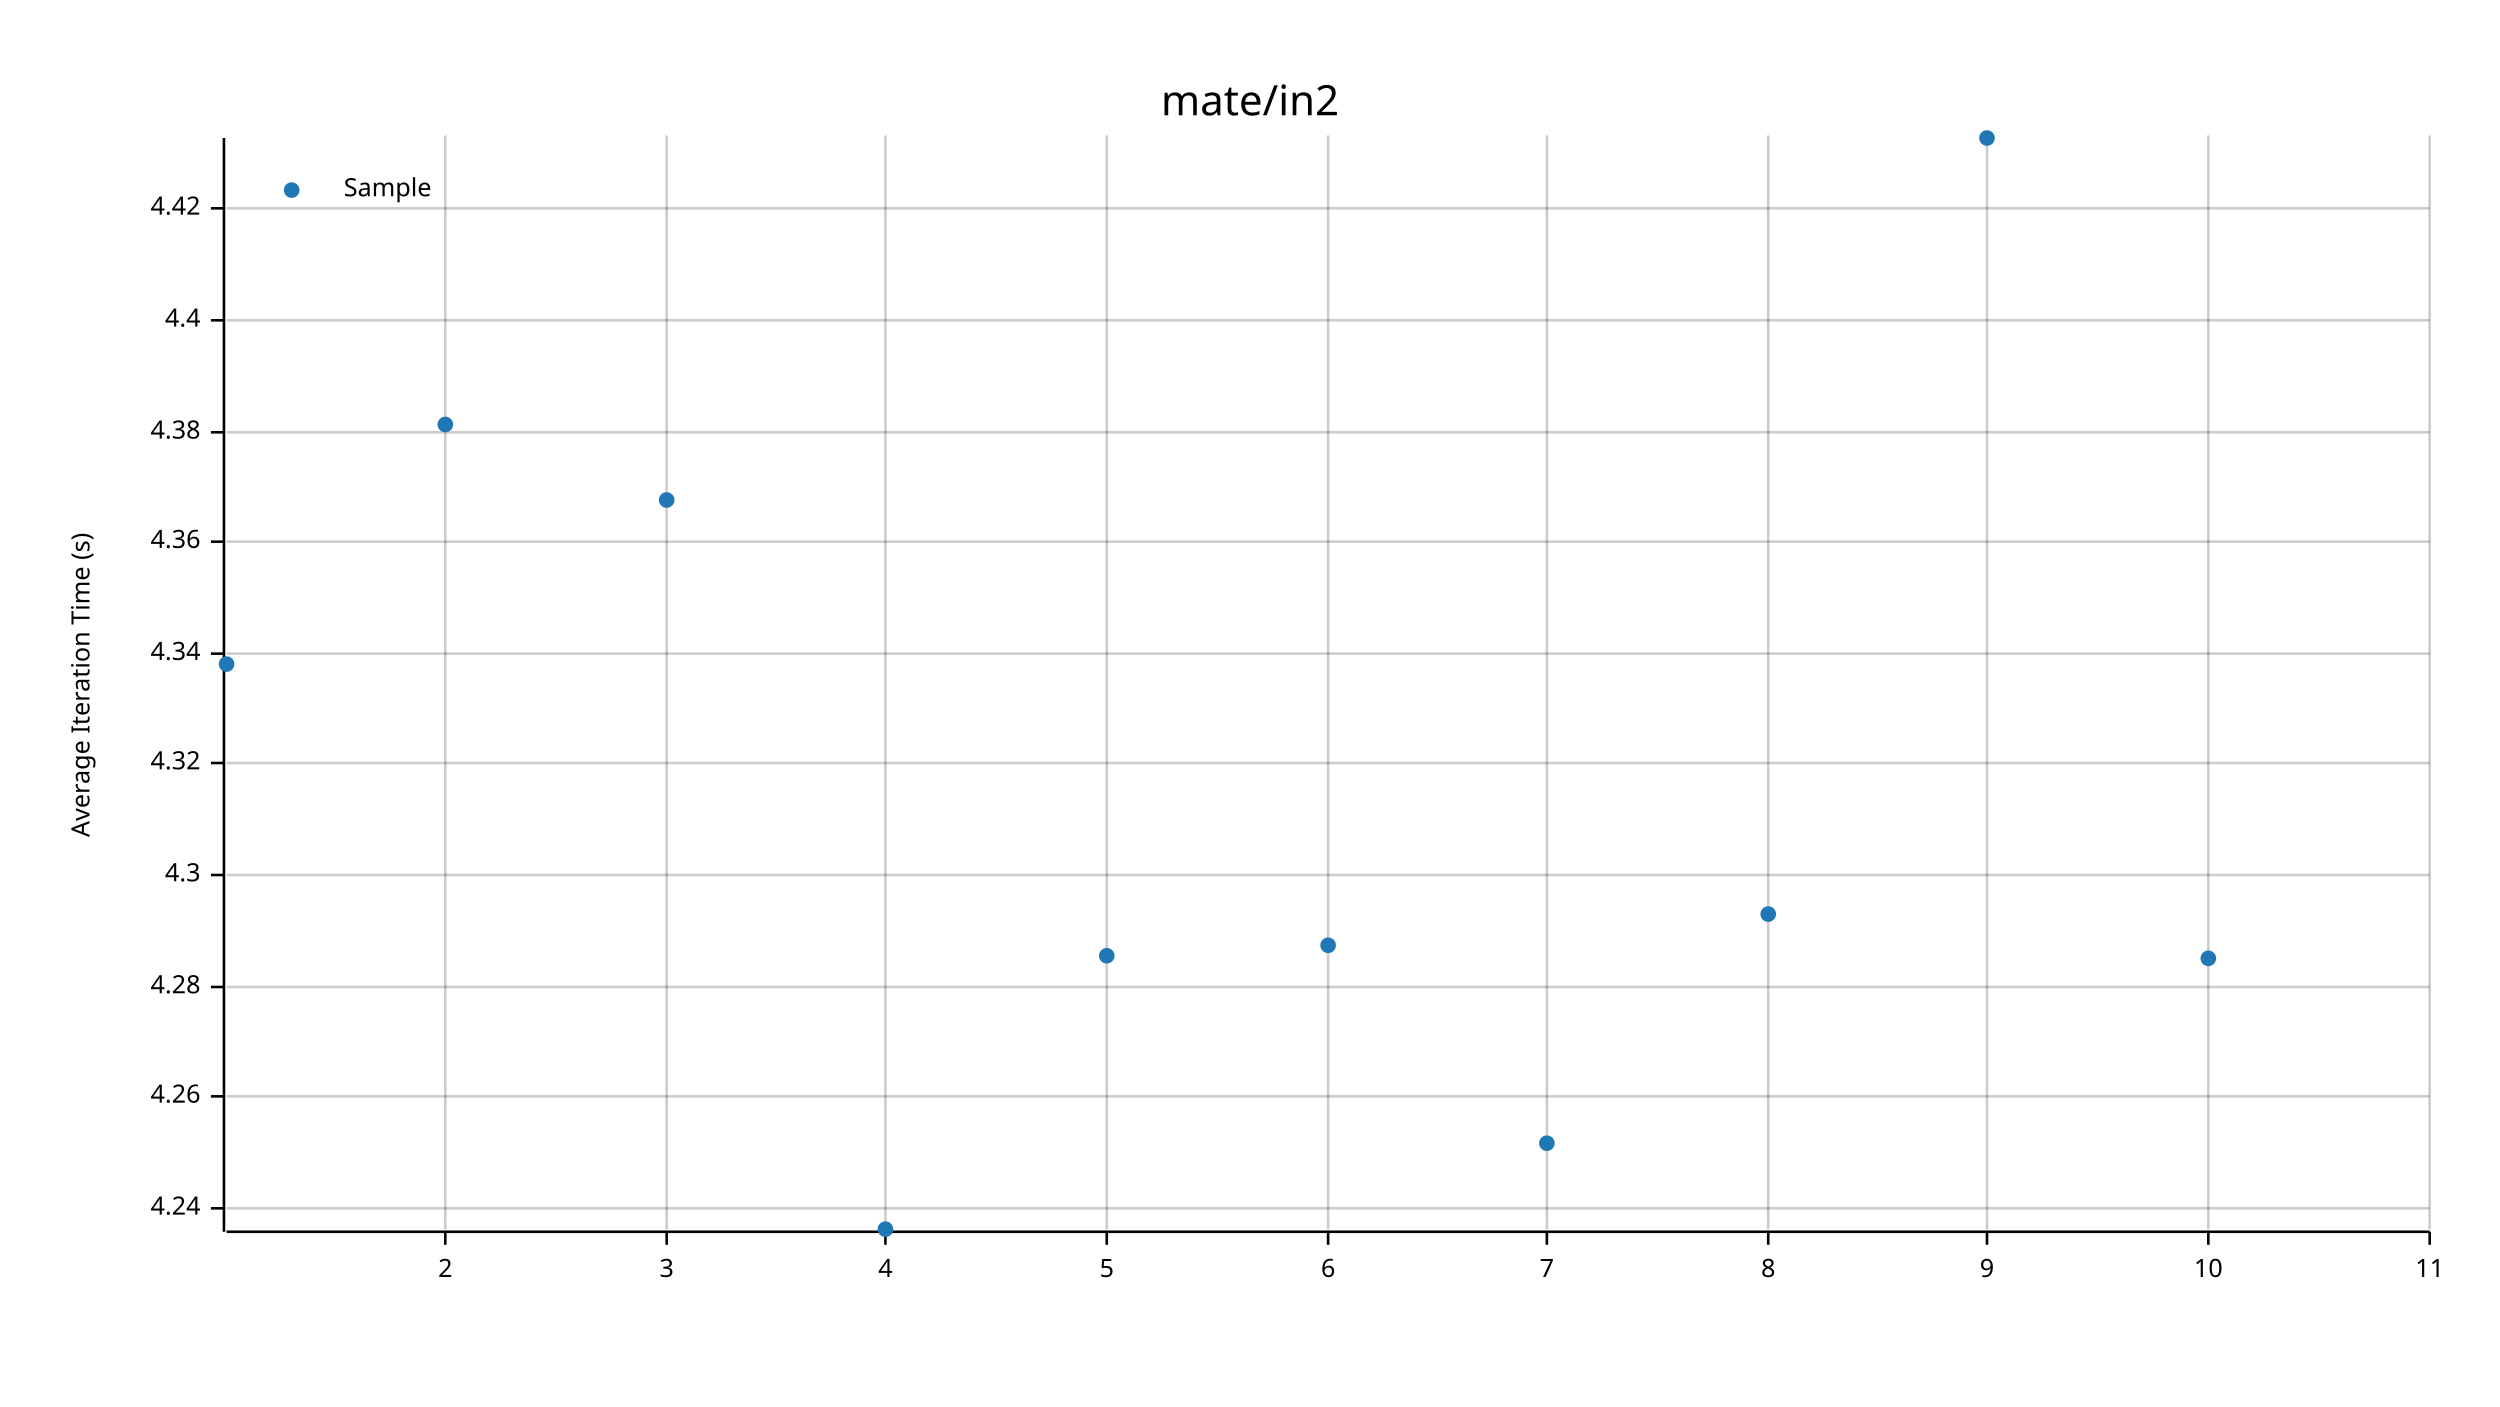
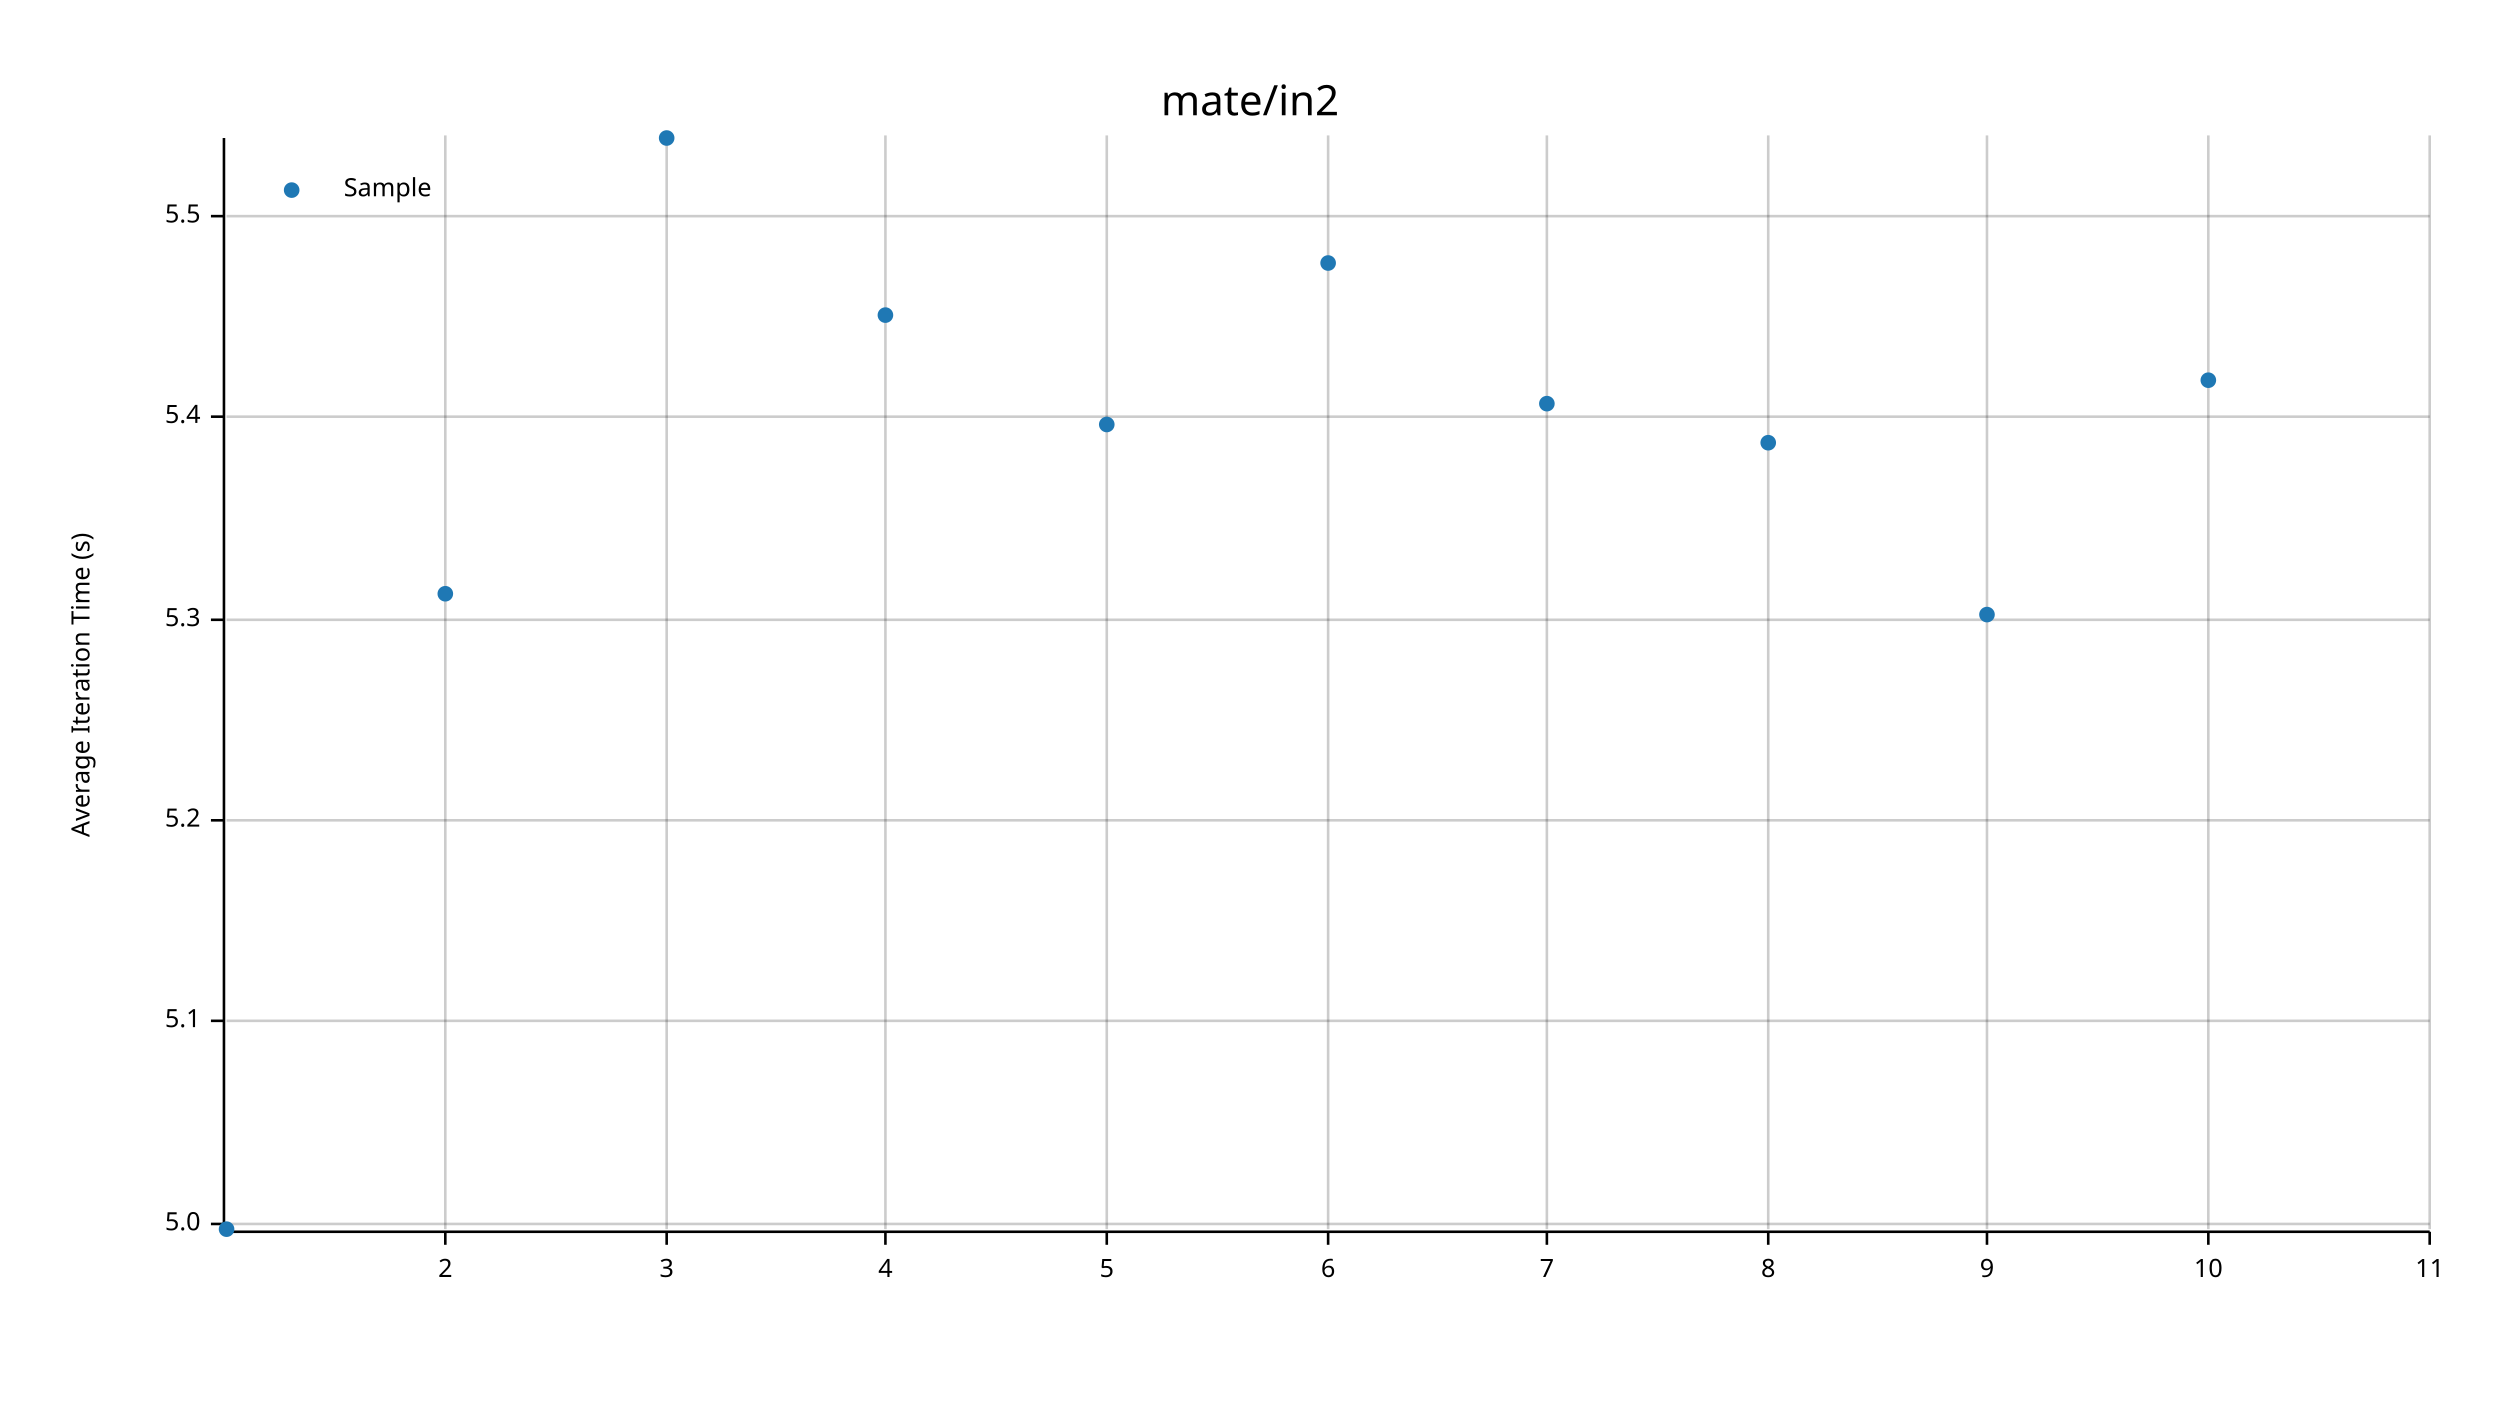
<svg xmlns="http://www.w3.org/2000/svg" width="960" height="540" viewBox="0 0 960 540">
  <text x="480" y="32" dy="0.76em" text-anchor="middle" font-family="sans-serif" font-size="16.129" opacity="1" fill="#000000">
mate/in2
</text>
  <text x="27" y="263" dy="0.76em" text-anchor="middle" font-family="sans-serif" font-size="9.677" opacity="1" fill="#000000" transform="rotate(270, 27, 263)">
Average Iteration Time (s)
</text>
  <line opacity="0.2" stroke="#000000" stroke-width="1" x1="171" y1="472" x2="171" y2="52" />
  <line opacity="0.2" stroke="#000000" stroke-width="1" x1="256" y1="472" x2="256" y2="52" />
  <line opacity="0.2" stroke="#000000" stroke-width="1" x1="340" y1="472" x2="340" y2="52" />
  <line opacity="0.2" stroke="#000000" stroke-width="1" x1="425" y1="472" x2="425" y2="52" />
  <line opacity="0.2" stroke="#000000" stroke-width="1" x1="510" y1="472" x2="510" y2="52" />
  <line opacity="0.2" stroke="#000000" stroke-width="1" x1="594" y1="472" x2="594" y2="52" />
  <line opacity="0.2" stroke="#000000" stroke-width="1" x1="679" y1="472" x2="679" y2="52" />
  <line opacity="0.2" stroke="#000000" stroke-width="1" x1="763" y1="472" x2="763" y2="52" />
  <line opacity="0.2" stroke="#000000" stroke-width="1" x1="848" y1="472" x2="848" y2="52" />
  <line opacity="0.2" stroke="#000000" stroke-width="1" x1="933" y1="472" x2="933" y2="52" />
-   <line opacity="0.2" stroke="#000000" stroke-width="1" x1="87" y1="464" x2="933" y2="464" />
-   <line opacity="0.2" stroke="#000000" stroke-width="1" x1="87" y1="421" x2="933" y2="421" />
-   <line opacity="0.2" stroke="#000000" stroke-width="1" x1="87" y1="379" x2="933" y2="379" />
-   <line opacity="0.2" stroke="#000000" stroke-width="1" x1="87" y1="336" x2="933" y2="336" />
-   <line opacity="0.2" stroke="#000000" stroke-width="1" x1="87" y1="293" x2="933" y2="293" />
-   <line opacity="0.2" stroke="#000000" stroke-width="1" x1="87" y1="251" x2="933" y2="251" />
-   <line opacity="0.2" stroke="#000000" stroke-width="1" x1="87" y1="208" x2="933" y2="208" />
-   <line opacity="0.2" stroke="#000000" stroke-width="1" x1="87" y1="166" x2="933" y2="166" />
-   <line opacity="0.2" stroke="#000000" stroke-width="1" x1="87" y1="123" x2="933" y2="123" />
-   <line opacity="0.2" stroke="#000000" stroke-width="1" x1="87" y1="80" x2="933" y2="80" />
+   <line opacity="0.2" stroke="#000000" stroke-width="1" x1="87" y1="470" x2="933" y2="470" />
+   <line opacity="0.2" stroke="#000000" stroke-width="1" x1="87" y1="392" x2="933" y2="392" />
+   <line opacity="0.2" stroke="#000000" stroke-width="1" x1="87" y1="315" x2="933" y2="315" />
+   <line opacity="0.2" stroke="#000000" stroke-width="1" x1="87" y1="238" x2="933" y2="238" />
+   <line opacity="0.2" stroke="#000000" stroke-width="1" x1="87" y1="160" x2="933" y2="160" />
+   <line opacity="0.2" stroke="#000000" stroke-width="1" x1="87" y1="83" x2="933" y2="83" />
  <polyline fill="none" opacity="1" stroke="#000000" stroke-width="1" points="86,53 86,473 " />
-   <text x="77" y="464" dy="0.5ex" text-anchor="end" font-family="sans-serif" font-size="9.677" opacity="1" fill="#000000">
- 4.24
+   <text x="77" y="470" dy="0.5ex" text-anchor="end" font-family="sans-serif" font-size="9.677" opacity="1" fill="#000000">
+ 5.0
</text>
-   <polyline fill="none" opacity="1" stroke="#000000" stroke-width="1" points="81,464 86,464 " />
-   <text x="77" y="421" dy="0.5ex" text-anchor="end" font-family="sans-serif" font-size="9.677" opacity="1" fill="#000000">
- 4.26
+   <polyline fill="none" opacity="1" stroke="#000000" stroke-width="1" points="81,470 86,470 " />
+   <text x="77" y="392" dy="0.5ex" text-anchor="end" font-family="sans-serif" font-size="9.677" opacity="1" fill="#000000">
+ 5.1
</text>
-   <polyline fill="none" opacity="1" stroke="#000000" stroke-width="1" points="81,421 86,421 " />
-   <text x="77" y="379" dy="0.5ex" text-anchor="end" font-family="sans-serif" font-size="9.677" opacity="1" fill="#000000">
- 4.28
+   <polyline fill="none" opacity="1" stroke="#000000" stroke-width="1" points="81,392 86,392 " />
+   <text x="77" y="315" dy="0.5ex" text-anchor="end" font-family="sans-serif" font-size="9.677" opacity="1" fill="#000000">
+ 5.2
</text>
-   <polyline fill="none" opacity="1" stroke="#000000" stroke-width="1" points="81,379 86,379 " />
-   <text x="77" y="336" dy="0.5ex" text-anchor="end" font-family="sans-serif" font-size="9.677" opacity="1" fill="#000000">
- 4.3
+   <polyline fill="none" opacity="1" stroke="#000000" stroke-width="1" points="81,315 86,315 " />
+   <text x="77" y="238" dy="0.5ex" text-anchor="end" font-family="sans-serif" font-size="9.677" opacity="1" fill="#000000">
+ 5.3
</text>
-   <polyline fill="none" opacity="1" stroke="#000000" stroke-width="1" points="81,336 86,336 " />
-   <text x="77" y="293" dy="0.5ex" text-anchor="end" font-family="sans-serif" font-size="9.677" opacity="1" fill="#000000">
- 4.32
+   <polyline fill="none" opacity="1" stroke="#000000" stroke-width="1" points="81,238 86,238 " />
+   <text x="77" y="160" dy="0.5ex" text-anchor="end" font-family="sans-serif" font-size="9.677" opacity="1" fill="#000000">
+ 5.4
</text>
-   <polyline fill="none" opacity="1" stroke="#000000" stroke-width="1" points="81,293 86,293 " />
-   <text x="77" y="251" dy="0.5ex" text-anchor="end" font-family="sans-serif" font-size="9.677" opacity="1" fill="#000000">
- 4.34
+   <polyline fill="none" opacity="1" stroke="#000000" stroke-width="1" points="81,160 86,160 " />
+   <text x="77" y="83" dy="0.5ex" text-anchor="end" font-family="sans-serif" font-size="9.677" opacity="1" fill="#000000">
+ 5.5
</text>
-   <polyline fill="none" opacity="1" stroke="#000000" stroke-width="1" points="81,251 86,251 " />
-   <text x="77" y="208" dy="0.5ex" text-anchor="end" font-family="sans-serif" font-size="9.677" opacity="1" fill="#000000">
- 4.36
- </text>
-   <polyline fill="none" opacity="1" stroke="#000000" stroke-width="1" points="81,208 86,208 " />
-   <text x="77" y="166" dy="0.5ex" text-anchor="end" font-family="sans-serif" font-size="9.677" opacity="1" fill="#000000">
- 4.38
- </text>
-   <polyline fill="none" opacity="1" stroke="#000000" stroke-width="1" points="81,166 86,166 " />
-   <text x="77" y="123" dy="0.5ex" text-anchor="end" font-family="sans-serif" font-size="9.677" opacity="1" fill="#000000">
- 4.4
- </text>
-   <polyline fill="none" opacity="1" stroke="#000000" stroke-width="1" points="81,123 86,123 " />
-   <text x="77" y="80" dy="0.5ex" text-anchor="end" font-family="sans-serif" font-size="9.677" opacity="1" fill="#000000">
- 4.42
- </text>
-   <polyline fill="none" opacity="1" stroke="#000000" stroke-width="1" points="81,80 86,80 " />
+   <polyline fill="none" opacity="1" stroke="#000000" stroke-width="1" points="81,83 86,83 " />
  <polyline fill="none" opacity="1" stroke="#000000" stroke-width="1" points="87,473 933,473 " />
  <text x="171" y="483" dy="0.76em" text-anchor="middle" font-family="sans-serif" font-size="9.677" opacity="1" fill="#000000">
2
</text>
  <polyline fill="none" opacity="1" stroke="#000000" stroke-width="1" points="171,473 171,478 " />
  <text x="256" y="483" dy="0.76em" text-anchor="middle" font-family="sans-serif" font-size="9.677" opacity="1" fill="#000000">
3
</text>
  <polyline fill="none" opacity="1" stroke="#000000" stroke-width="1" points="256,473 256,478 " />
  <text x="340" y="483" dy="0.76em" text-anchor="middle" font-family="sans-serif" font-size="9.677" opacity="1" fill="#000000">
4
</text>
  <polyline fill="none" opacity="1" stroke="#000000" stroke-width="1" points="340,473 340,478 " />
  <text x="425" y="483" dy="0.76em" text-anchor="middle" font-family="sans-serif" font-size="9.677" opacity="1" fill="#000000">
5
</text>
  <polyline fill="none" opacity="1" stroke="#000000" stroke-width="1" points="425,473 425,478 " />
  <text x="510" y="483" dy="0.76em" text-anchor="middle" font-family="sans-serif" font-size="9.677" opacity="1" fill="#000000">
6
</text>
  <polyline fill="none" opacity="1" stroke="#000000" stroke-width="1" points="510,473 510,478 " />
  <text x="594" y="483" dy="0.76em" text-anchor="middle" font-family="sans-serif" font-size="9.677" opacity="1" fill="#000000">
7
</text>
  <polyline fill="none" opacity="1" stroke="#000000" stroke-width="1" points="594,473 594,478 " />
  <text x="679" y="483" dy="0.76em" text-anchor="middle" font-family="sans-serif" font-size="9.677" opacity="1" fill="#000000">
8
</text>
  <polyline fill="none" opacity="1" stroke="#000000" stroke-width="1" points="679,473 679,478 " />
  <text x="763" y="483" dy="0.76em" text-anchor="middle" font-family="sans-serif" font-size="9.677" opacity="1" fill="#000000">
9
</text>
  <polyline fill="none" opacity="1" stroke="#000000" stroke-width="1" points="763,473 763,478 " />
  <text x="848" y="483" dy="0.76em" text-anchor="middle" font-family="sans-serif" font-size="9.677" opacity="1" fill="#000000">
10
</text>
  <polyline fill="none" opacity="1" stroke="#000000" stroke-width="1" points="848,473 848,478 " />
  <text x="933" y="483" dy="0.76em" text-anchor="middle" font-family="sans-serif" font-size="9.677" opacity="1" fill="#000000">
11
</text>
  <polyline fill="none" opacity="1" stroke="#000000" stroke-width="1" points="933,473 933,478 " />
-   <circle cx="87" cy="255" r="3" opacity="1" fill="#1F78B4" stroke="none" />
-   <circle cx="171" cy="163" r="3" opacity="1" fill="#1F78B4" stroke="none" />
-   <circle cx="256" cy="192" r="3" opacity="1" fill="#1F78B4" stroke="none" />
-   <circle cx="340" cy="472" r="3" opacity="1" fill="#1F78B4" stroke="none" />
-   <circle cx="425" cy="367" r="3" opacity="1" fill="#1F78B4" stroke="none" />
-   <circle cx="510" cy="363" r="3" opacity="1" fill="#1F78B4" stroke="none" />
-   <circle cx="594" cy="439" r="3" opacity="1" fill="#1F78B4" stroke="none" />
-   <circle cx="679" cy="351" r="3" opacity="1" fill="#1F78B4" stroke="none" />
-   <circle cx="763" cy="53" r="3" opacity="1" fill="#1F78B4" stroke="none" />
-   <circle cx="848" cy="368" r="3" opacity="1" fill="#1F78B4" stroke="none" />
+   <circle cx="87" cy="472" r="3" opacity="1" fill="#1F78B4" stroke="none" />
+   <circle cx="171" cy="228" r="3" opacity="1" fill="#1F78B4" stroke="none" />
+   <circle cx="256" cy="53" r="3" opacity="1" fill="#1F78B4" stroke="none" />
+   <circle cx="340" cy="121" r="3" opacity="1" fill="#1F78B4" stroke="none" />
+   <circle cx="425" cy="163" r="3" opacity="1" fill="#1F78B4" stroke="none" />
+   <circle cx="510" cy="101" r="3" opacity="1" fill="#1F78B4" stroke="none" />
+   <circle cx="594" cy="155" r="3" opacity="1" fill="#1F78B4" stroke="none" />
+   <circle cx="679" cy="170" r="3" opacity="1" fill="#1F78B4" stroke="none" />
+   <circle cx="763" cy="236" r="3" opacity="1" fill="#1F78B4" stroke="none" />
+   <circle cx="848" cy="146" r="3" opacity="1" fill="#1F78B4" stroke="none" />
  <text x="132" y="68" dy="0.76em" text-anchor="start" font-family="sans-serif" font-size="9.677" opacity="1" fill="#000000">
Sample
</text>
  <circle cx="112" cy="73" r="3" opacity="1" fill="#1F78B4" stroke="none" />
</svg>
